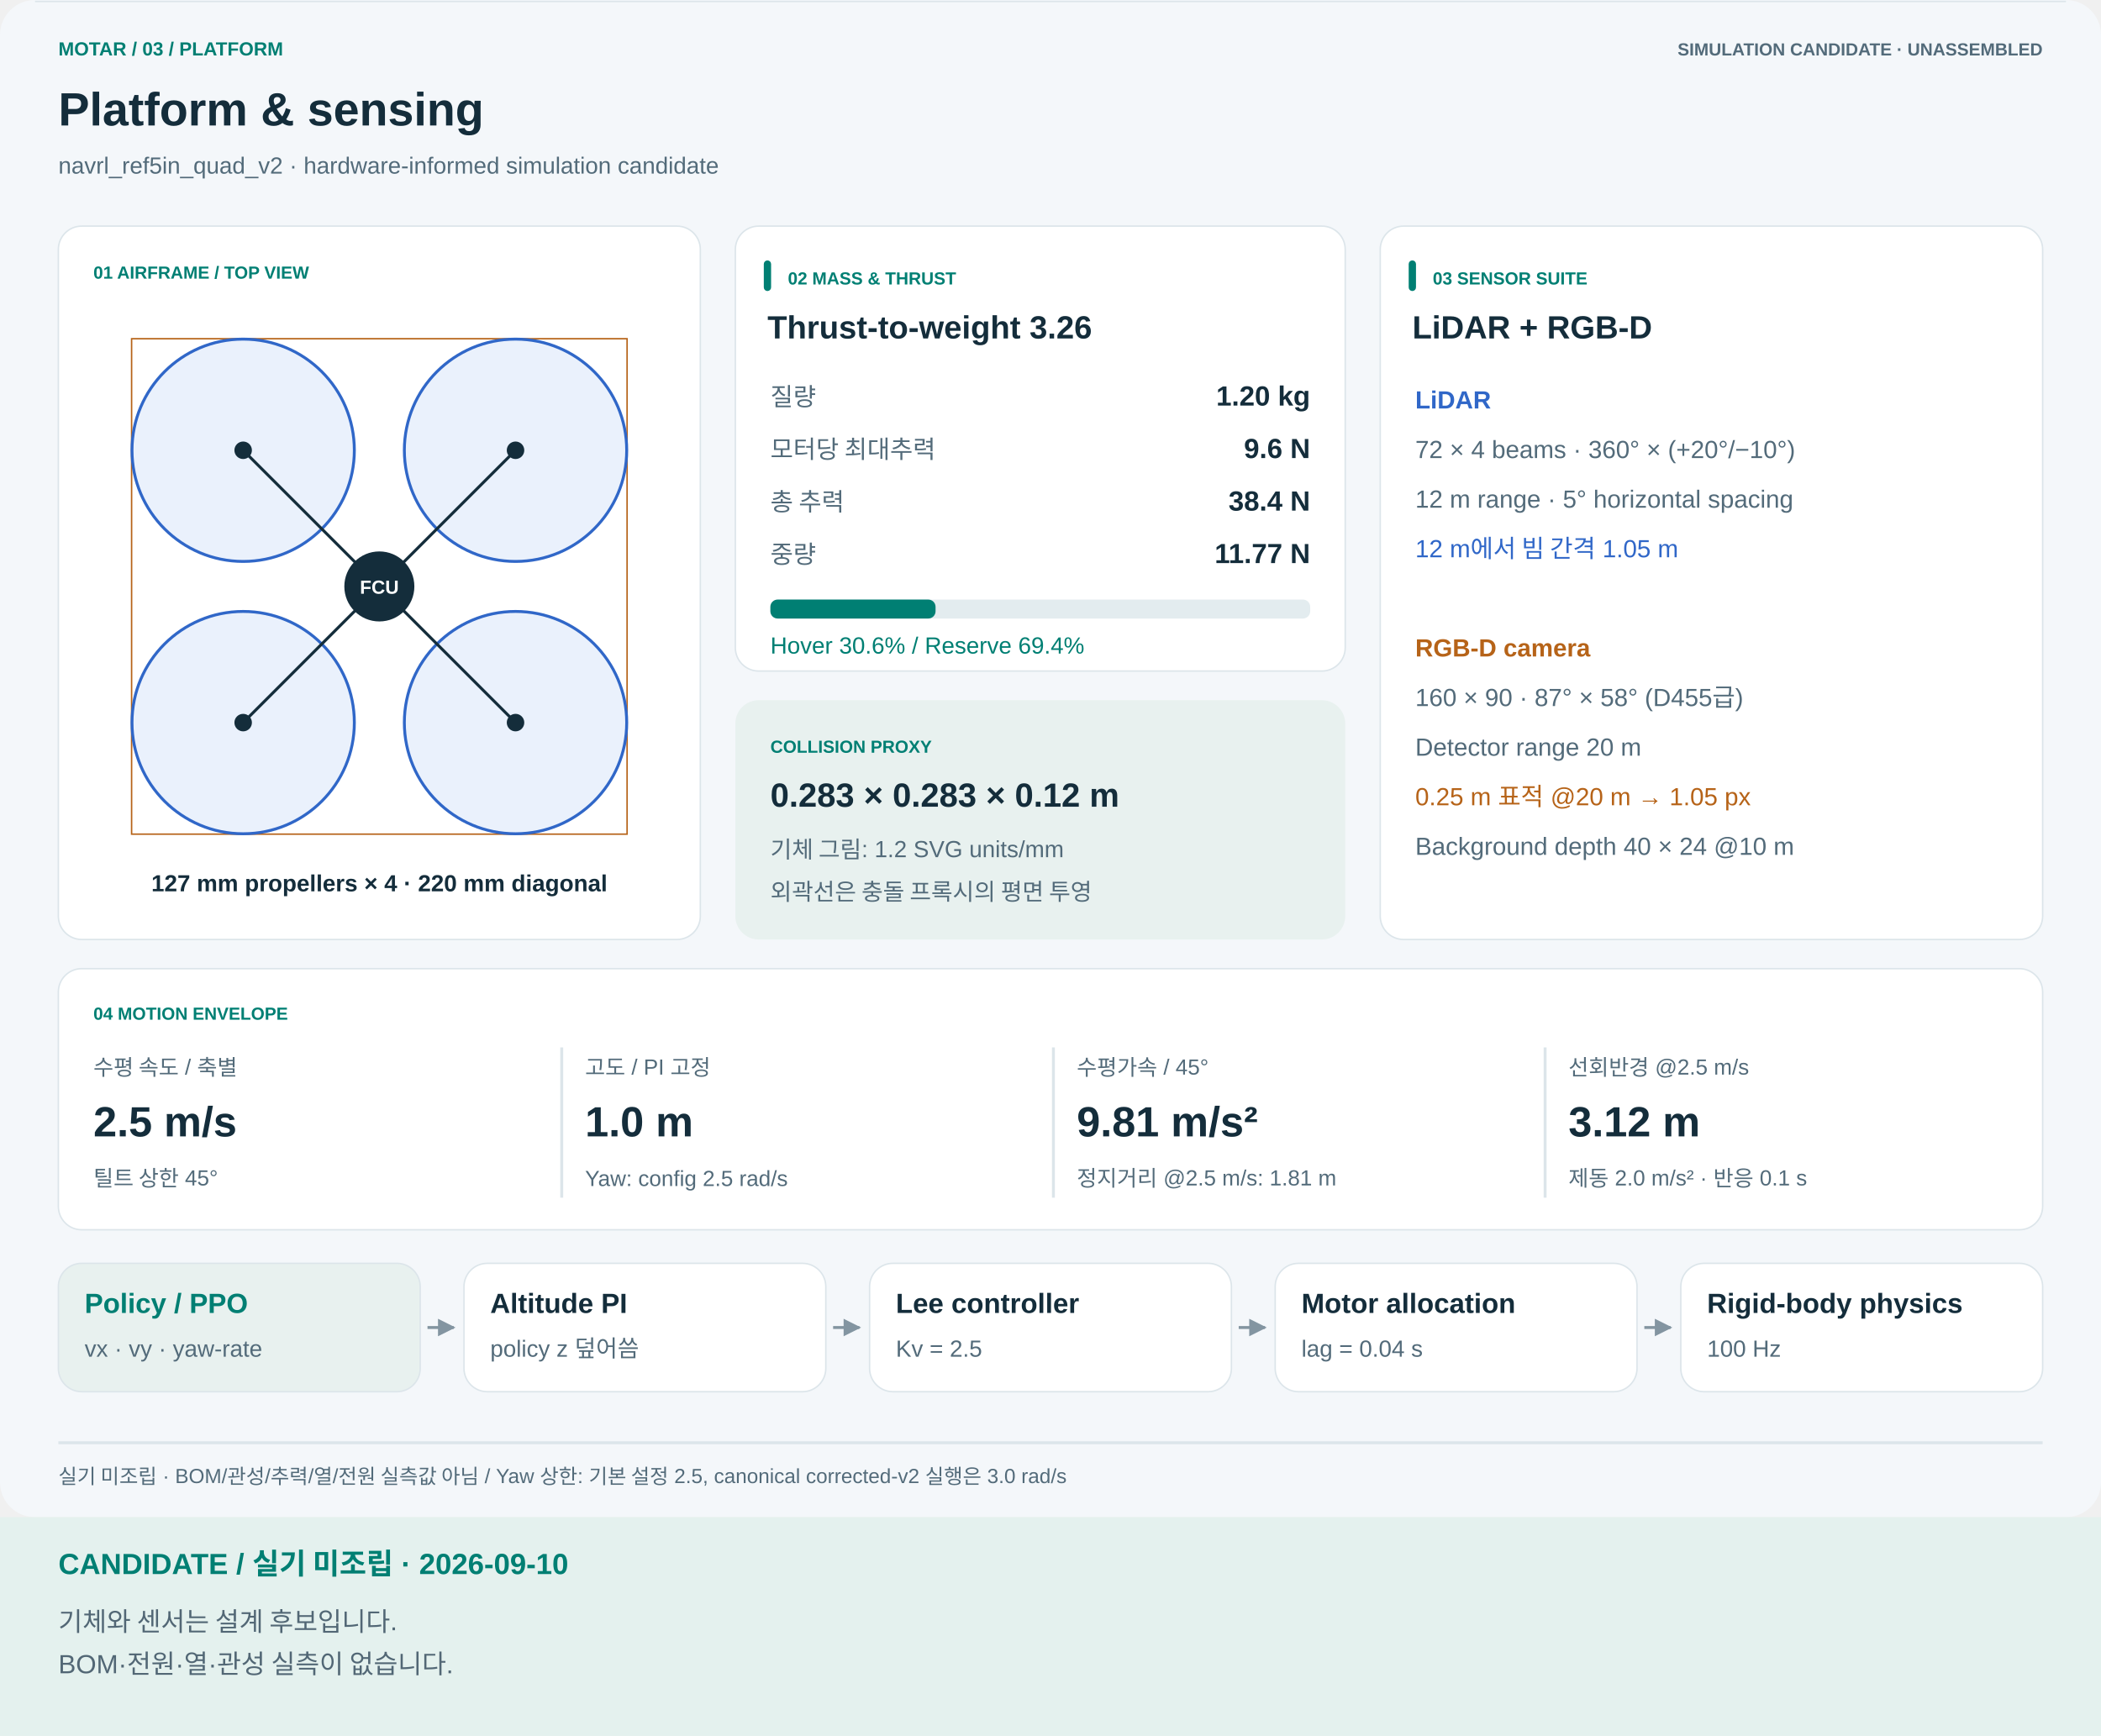
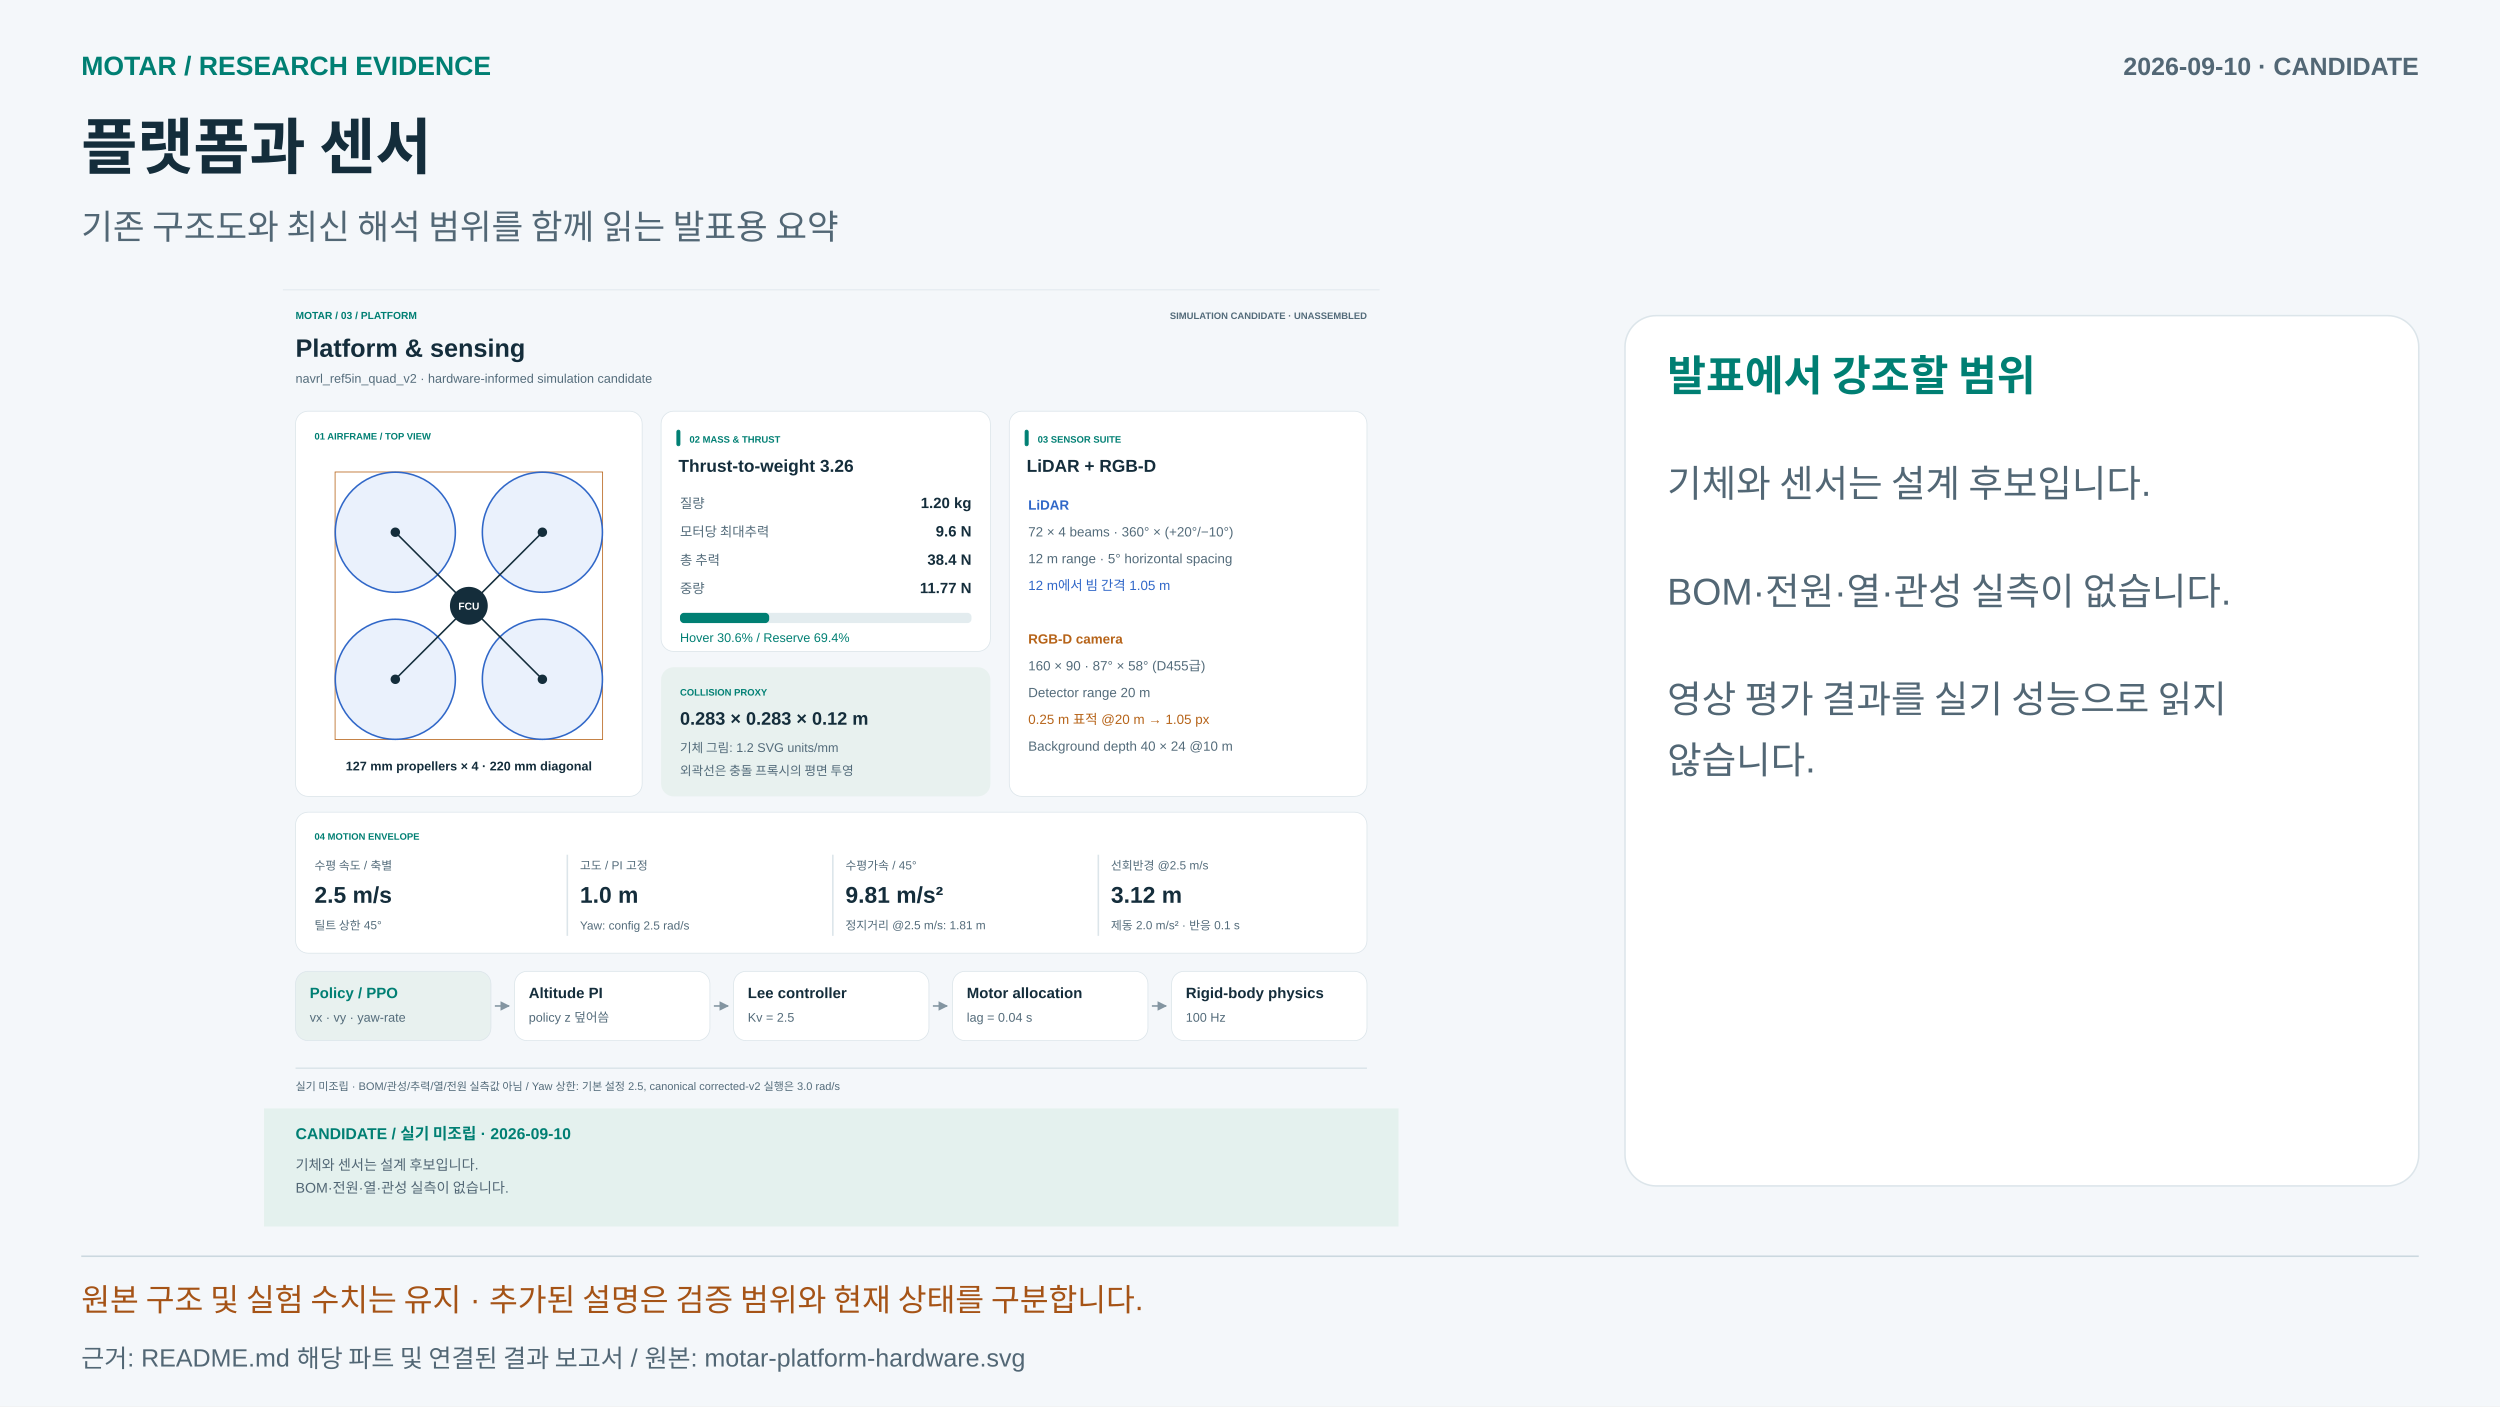
- <svg xmlns="http://www.w3.org/2000/svg" width="1440" height="1190" viewBox="0 0 1440 1190" role="img" aria-labelledby="context-title context-desc">
-   <svg width="1440" height="1040" viewBox="0 0 1440 1040" role="img" aria-labelledby="title desc">
-     <defs>
-       <marker id="arrow" viewBox="0 0 10 10" refX="9" refY="5" markerWidth="6" markerHeight="6" orient="auto">
-         <path d="M0 0L10 5L0 10Z" fill="#8395A1" />
-       </marker>
-     </defs>
-     <g font-family="Arial, 'Noto Sans CJK KR', sans-serif">
-       <rect width="1440" height="1040" rx="24" fill="#F4F7FA" />
-       <path d="M24 1H1416" stroke="#DCE5EA" />
-       <text x="40" y="38" font-size="13" font-weight="700" fill="#007F73" text-anchor="start">MOTAR   /   03 / PLATFORM</text>
-       <text x="1400" y="38" font-size="12" font-weight="700" fill="#536B7A" text-anchor="end">SIMULATION CANDIDATE · UNASSEMBLED</text>
-       <text x="40" y="86" font-size="32" font-weight="700" fill="#142D3B" text-anchor="start">Platform &amp; sensing</text>
-       <text x="40" y="119" font-size="16" font-weight="400" fill="#536B7A" text-anchor="start">navrl_ref5in_quad_v2 · hardware-informed simulation candidate</text>
-       <rect x="40" y="155" width="440" height="489" rx="16" fill="white" stroke="#DCE5EA" />
-       <text x="64" y="191" font-size="12" font-weight="700" fill="#007F73" text-anchor="start">01  AIRFRAME / TOP VIEW</text>
-       <rect x="90.2" y="232.2" width="339.6" height="339.6" rx="0" fill="none" stroke="#B66318" />
-       <circle cx="166.662" cy="308.662" r="76.2" fill="#EAF1FC" stroke="#3067C8" stroke-width="2" />
-       <path d="M260 402L166.662 308.662" stroke="#142D3B" stroke-width="2" fill="none" />
-       <circle cx="166.662" cy="308.662" r="6" fill="#142D3B" stroke="none" stroke-width="2" />
-       <circle cx="353.338" cy="308.662" r="76.2" fill="#EAF1FC" stroke="#3067C8" stroke-width="2" />
-       <path d="M260 402L353.338 308.662" stroke="#142D3B" stroke-width="2" fill="none" />
-       <circle cx="353.338" cy="308.662" r="6" fill="#142D3B" stroke="none" stroke-width="2" />
-       <circle cx="166.662" cy="495.338" r="76.2" fill="#EAF1FC" stroke="#3067C8" stroke-width="2" />
-       <path d="M260 402L166.662 495.338" stroke="#142D3B" stroke-width="2" fill="none" />
-       <circle cx="166.662" cy="495.338" r="6" fill="#142D3B" stroke="none" stroke-width="2" />
-       <circle cx="353.338" cy="495.338" r="76.2" fill="#EAF1FC" stroke="#3067C8" stroke-width="2" />
-       <path d="M260 402L353.338 495.338" stroke="#142D3B" stroke-width="2" fill="none" />
-       <circle cx="353.338" cy="495.338" r="6" fill="#142D3B" stroke="none" stroke-width="2" />
-       <circle cx="260" cy="402" r="24" fill="#142D3B" stroke="none" stroke-width="2" />
-       <text x="260" y="407" font-size="13" font-weight="700" fill="white" text-anchor="middle">FCU</text>
-       <text x="260" y="611" font-size="16" font-weight="700" fill="#142D3B" text-anchor="middle">127 mm propellers × 4 · 220 mm diagonal</text>
-       <rect x="504" y="155" width="418" height="305" rx="16" fill="white" stroke="#DCE5EA" />
-       <rect x="524" y="179" width="4" height="20" rx="2" fill="#007F73" stroke="#007F73" />
-       <text x="540" y="195" font-size="12" font-weight="700" fill="#007F73" text-anchor="start">02  MASS &amp; THRUST</text>
-       <text x="526" y="232" font-size="22" font-weight="700" fill="#142D3B" text-anchor="start">Thrust-to-weight 3.26</text>
-       <text x="528" y="278" font-size="17" font-weight="400" fill="#536B7A" text-anchor="start">질량</text>
-       <text x="898" y="278" font-size="19" font-weight="700" fill="#142D3B" text-anchor="end">1.20 kg</text>
-       <text x="528" y="314" font-size="17" font-weight="400" fill="#536B7A" text-anchor="start">모터당 최대추력</text>
-       <text x="898" y="314" font-size="19" font-weight="700" fill="#142D3B" text-anchor="end">9.6 N</text>
-       <text x="528" y="350" font-size="17" font-weight="400" fill="#536B7A" text-anchor="start">총 추력</text>
-       <text x="898" y="350" font-size="19" font-weight="700" fill="#142D3B" text-anchor="end">38.4 N</text>
-       <text x="528" y="386" font-size="17" font-weight="400" fill="#536B7A" text-anchor="start">중량</text>
-       <text x="898" y="386" font-size="19" font-weight="700" fill="#142D3B" text-anchor="end">11.77 N</text>
-       <rect x="528" y="411" width="370" height="13" rx="5" fill="#E3ECEF" stroke="none" />
-       <rect x="528" y="411" width="113.22" height="13" rx="5" fill="#007F73" stroke="none" />
-       <text x="528" y="448" font-size="16" font-weight="400" fill="#007F73" text-anchor="start">Hover 30.6%  /  Reserve 69.4%</text>
-       <rect x="946" y="155" width="454" height="489" rx="16" fill="white" stroke="#DCE5EA" />
-       <rect x="966" y="179" width="4" height="20" rx="2" fill="#007F73" stroke="#007F73" />
-       <text x="982" y="195" font-size="12" font-weight="700" fill="#007F73" text-anchor="start">03  SENSOR SUITE</text>
-       <text x="968" y="232" font-size="22" font-weight="700" fill="#142D3B" text-anchor="start">LiDAR + RGB-D</text>
-       <text x="970" y="280" font-size="17" font-weight="700" fill="#3067C8" text-anchor="start">LiDAR</text>
-       <text x="970" y="314" font-size="17" font-weight="400" fill="#536B7A" text-anchor="start">72 × 4 beams · 360° × (+20°/−10°)</text>
-       <text x="970" y="348" font-size="17" font-weight="400" fill="#536B7A" text-anchor="start">12 m range · 5° horizontal spacing</text>
-       <text x="970" y="382" font-size="17" font-weight="400" fill="#3067C8" text-anchor="start">12 m에서 빔 간격 1.05 m</text>
-       <text x="970" y="416" font-size="17" font-weight="400" fill="#536B7A" text-anchor="start" />
-       <text x="970" y="450" font-size="17" font-weight="700" fill="#B66318" text-anchor="start">RGB-D camera</text>
-       <text x="970" y="484" font-size="17" font-weight="400" fill="#536B7A" text-anchor="start">160 × 90 · 87° × 58° (D455급)</text>
-       <text x="970" y="518" font-size="17" font-weight="400" fill="#536B7A" text-anchor="start">Detector range 20 m</text>
-       <text x="970" y="552" font-size="17" font-weight="400" fill="#B66318" text-anchor="start">0.25 m 표적 @20 m → 1.05 px</text>
-       <text x="970" y="586" font-size="17" font-weight="400" fill="#536B7A" text-anchor="start">Background depth 40 × 24 @10 m</text>
-       <rect x="504" y="480" width="418" height="164" rx="16" fill="#E8F1EF" stroke="none" />
-       <text x="528" y="516" font-size="12" font-weight="700" fill="#007F73" text-anchor="start">COLLISION PROXY</text>
-       <text x="528" y="553" font-size="23" font-weight="700" fill="#142D3B" text-anchor="start">0.283 × 0.283 × 0.12 m</text>
-       <text x="528" y="588" font-size="16" font-weight="400" fill="#536B7A" text-anchor="start">기체 그림: 1.2 SVG units/mm</text>
-       <text x="528" y="617" font-size="16" font-weight="400" fill="#536B7A" text-anchor="start">외곽선은 충돌 프록시의 평면 투영</text>
-       <rect x="40" y="664" width="1360" height="179" rx="16" fill="white" stroke="#DCE5EA" />
-       <text x="64" y="699" font-size="12" font-weight="700" fill="#007F73" text-anchor="start">04  MOTION ENVELOPE</text>
-       <text x="64" y="737" font-size="15" font-weight="400" fill="#536B7A" text-anchor="start">수평 속도 / 축별</text>
-       <text x="64" y="779" font-size="29" font-weight="700" fill="#142D3B" text-anchor="start">2.5 m/s</text>
-       <text x="64" y="813" font-size="15" font-weight="400" fill="#536B7A" text-anchor="start">틸트 상한 45°</text>
-       <path d="M385 718L385 821" stroke="#DCE5EA" stroke-width="2" fill="none" />
-       <text x="401" y="737" font-size="15" font-weight="400" fill="#536B7A" text-anchor="start">고도 / PI 고정</text>
-       <text x="401" y="779" font-size="29" font-weight="700" fill="#142D3B" text-anchor="start">1.0 m</text>
-       <text x="401" y="813" font-size="15" font-weight="400" fill="#536B7A" text-anchor="start">Yaw: config 2.5 rad/s</text>
-       <path d="M722 718L722 821" stroke="#DCE5EA" stroke-width="2" fill="none" />
-       <text x="738" y="737" font-size="15" font-weight="400" fill="#536B7A" text-anchor="start">수평가속 / 45°</text>
-       <text x="738" y="779" font-size="29" font-weight="700" fill="#142D3B" text-anchor="start">9.81 m/s²</text>
-       <text x="738" y="813" font-size="15" font-weight="400" fill="#536B7A" text-anchor="start">정지거리 @2.5 m/s: 1.81 m</text>
-       <path d="M1059 718L1059 821" stroke="#DCE5EA" stroke-width="2" fill="none" />
-       <text x="1075" y="737" font-size="15" font-weight="400" fill="#536B7A" text-anchor="start">선회반경 @2.5 m/s</text>
-       <text x="1075" y="779" font-size="29" font-weight="700" fill="#142D3B" text-anchor="start">3.12 m</text>
-       <text x="1075" y="813" font-size="15" font-weight="400" fill="#536B7A" text-anchor="start">제동 2.0 m/s² · 반응 0.1 s</text>
-       <rect x="40" y="866" width="248" height="88" rx="16" fill="#E8F1EF" stroke="#DCE5EA" />
-       <text x="58" y="900" font-size="19" font-weight="700" fill="#007F73" text-anchor="start">Policy / PPO</text>
-       <text x="58" y="930" font-size="16" font-weight="400" fill="#536B7A" text-anchor="start">vx · vy · yaw-rate</text>
-       <path d="M293 910L311 910" stroke="#8395A1" stroke-width="2" fill="none" marker-end="url(#arrow)" />
-       <rect x="318" y="866" width="248" height="88" rx="16" fill="white" stroke="#DCE5EA" />
-       <text x="336" y="900" font-size="19" font-weight="700" fill="#142D3B" text-anchor="start">Altitude PI</text>
-       <text x="336" y="930" font-size="16" font-weight="400" fill="#536B7A" text-anchor="start">policy z 덮어씀</text>
-       <path d="M571 910L589 910" stroke="#8395A1" stroke-width="2" fill="none" marker-end="url(#arrow)" />
-       <rect x="596" y="866" width="248" height="88" rx="16" fill="white" stroke="#DCE5EA" />
-       <text x="614" y="900" font-size="19" font-weight="700" fill="#142D3B" text-anchor="start">Lee controller</text>
-       <text x="614" y="930" font-size="16" font-weight="400" fill="#536B7A" text-anchor="start">Kv = 2.5</text>
-       <path d="M849 910L867 910" stroke="#8395A1" stroke-width="2" fill="none" marker-end="url(#arrow)" />
-       <rect x="874" y="866" width="248" height="88" rx="16" fill="white" stroke="#DCE5EA" />
-       <text x="892" y="900" font-size="19" font-weight="700" fill="#142D3B" text-anchor="start">Motor allocation</text>
-       <text x="892" y="930" font-size="16" font-weight="400" fill="#536B7A" text-anchor="start">lag = 0.04 s</text>
-       <path d="M1127 910L1145 910" stroke="#8395A1" stroke-width="2" fill="none" marker-end="url(#arrow)" />
-       <rect x="1152" y="866" width="248" height="88" rx="16" fill="white" stroke="#DCE5EA" />
-       <text x="1170" y="900" font-size="19" font-weight="700" fill="#142D3B" text-anchor="start">Rigid-body physics</text>
-       <text x="1170" y="930" font-size="16" font-weight="400" fill="#536B7A" text-anchor="start">100 Hz</text>
-       <path d="M40 989L1400 989" stroke="#DCE5EA" stroke-width="2" fill="none" />
-       <text x="40" y="1017" font-size="14" font-weight="400" fill="#536B7A" text-anchor="start">실기 미조립 · BOM/관성/추력/열/전원 실측값 아님  /  Yaw 상한: 기본 설정 2.5, canonical corrected-v2 실행은 3.0 rad/s</text>
-     </g>
-   </svg>
-   <rect y="1040" width="1440" height="150" fill="#e4f1ee" />
+ <svg xmlns="http://www.w3.org/2000/svg" width="1600" height="900" viewBox="0 0 1600 900" role="img" aria-labelledby="title desc">
+   <rect width="1600" height="900" fill="#f4f7fa" />
  <g font-family="Arial, Noto Sans CJK KR, sans-serif">
-     <text x="40" y="1079" font-size="20" fill="#007f73" font-weight="700">CANDIDATE / 실기 미조립 · 2026-09-10</text>
-     <text x="40" y="1118" font-size="18" fill="#526775">기체와 센서는 설계 후보입니다.</text>
-     <text x="40" y="1147" font-size="18" fill="#526775">BOM·전원·열·관성 실측이 없습니다.</text>
+     <text x="52" y="48" font-size="17" fill="#007f73" font-weight="700" text-anchor="start">MOTAR / RESEARCH EVIDENCE</text>
+     <text x="1548" y="48" font-size="16" fill="#526775" font-weight="700" text-anchor="end">2026-09-10 · CANDIDATE</text>
+     <text x="52" y="108" font-size="39" fill="#142d3b" font-weight="700" text-anchor="start">플랫폼과 센서</text>
+     <text x="52" y="153" font-size="22" fill="#526775" font-weight="400" text-anchor="start">기존 구조도와 최신 해석 범위를 함께 읽는 발표용 요약</text>
+     <svg x="52" y="185" width="960" height="600" viewBox="0 0 1440 1190" role="img" aria-labelledby="context-title context-desc">
+       <svg width="1440" height="1040" viewBox="0 0 1440 1040" role="img" aria-labelledby="panel-title panel-desc">
+         <defs>
+           <marker id="arrow" viewBox="0 0 10 10" refX="9" refY="5" markerWidth="6" markerHeight="6" orient="auto">
+             <path d="M0 0L10 5L0 10Z" fill="#8395A1" />
+           </marker>
+         </defs>
+         <g font-family="Arial, 'Noto Sans CJK KR', sans-serif">
+           <rect width="1440" height="1040" rx="24" fill="#F4F7FA" />
+           <path d="M24 1H1416" stroke="#DCE5EA" />
+           <text x="40" y="38" font-size="13" font-weight="700" fill="#007F73" text-anchor="start">MOTAR   /   03 / PLATFORM</text>
+           <text x="1400" y="38" font-size="12" font-weight="700" fill="#536B7A" text-anchor="end">SIMULATION CANDIDATE · UNASSEMBLED</text>
+           <text x="40" y="86" font-size="32" font-weight="700" fill="#142D3B" text-anchor="start">Platform &amp; sensing</text>
+           <text x="40" y="119" font-size="16" font-weight="400" fill="#536B7A" text-anchor="start">navrl_ref5in_quad_v2 · hardware-informed simulation candidate</text>
+           <rect x="40" y="155" width="440" height="489" rx="16" fill="white" stroke="#DCE5EA" />
+           <text x="64" y="191" font-size="12" font-weight="700" fill="#007F73" text-anchor="start">01  AIRFRAME / TOP VIEW</text>
+           <rect x="90.2" y="232.2" width="339.6" height="339.6" rx="0" fill="none" stroke="#B66318" />
+           <circle cx="166.662" cy="308.662" r="76.2" fill="#EAF1FC" stroke="#3067C8" stroke-width="2" />
+           <path d="M260 402L166.662 308.662" stroke="#142D3B" stroke-width="2" fill="none" />
+           <circle cx="166.662" cy="308.662" r="6" fill="#142D3B" stroke="none" stroke-width="2" />
+           <circle cx="353.338" cy="308.662" r="76.2" fill="#EAF1FC" stroke="#3067C8" stroke-width="2" />
+           <path d="M260 402L353.338 308.662" stroke="#142D3B" stroke-width="2" fill="none" />
+           <circle cx="353.338" cy="308.662" r="6" fill="#142D3B" stroke="none" stroke-width="2" />
+           <circle cx="166.662" cy="495.338" r="76.2" fill="#EAF1FC" stroke="#3067C8" stroke-width="2" />
+           <path d="M260 402L166.662 495.338" stroke="#142D3B" stroke-width="2" fill="none" />
+           <circle cx="166.662" cy="495.338" r="6" fill="#142D3B" stroke="none" stroke-width="2" />
+           <circle cx="353.338" cy="495.338" r="76.2" fill="#EAF1FC" stroke="#3067C8" stroke-width="2" />
+           <path d="M260 402L353.338 495.338" stroke="#142D3B" stroke-width="2" fill="none" />
+           <circle cx="353.338" cy="495.338" r="6" fill="#142D3B" stroke="none" stroke-width="2" />
+           <circle cx="260" cy="402" r="24" fill="#142D3B" stroke="none" stroke-width="2" />
+           <text x="260" y="407" font-size="13" font-weight="700" fill="white" text-anchor="middle">FCU</text>
+           <text x="260" y="611" font-size="16" font-weight="700" fill="#142D3B" text-anchor="middle">127 mm propellers × 4 · 220 mm diagonal</text>
+           <rect x="504" y="155" width="418" height="305" rx="16" fill="white" stroke="#DCE5EA" />
+           <rect x="524" y="179" width="4" height="20" rx="2" fill="#007F73" stroke="#007F73" />
+           <text x="540" y="195" font-size="12" font-weight="700" fill="#007F73" text-anchor="start">02  MASS &amp; THRUST</text>
+           <text x="526" y="232" font-size="22" font-weight="700" fill="#142D3B" text-anchor="start">Thrust-to-weight 3.26</text>
+           <text x="528" y="278" font-size="17" font-weight="400" fill="#536B7A" text-anchor="start">질량</text>
+           <text x="898" y="278" font-size="19" font-weight="700" fill="#142D3B" text-anchor="end">1.20 kg</text>
+           <text x="528" y="314" font-size="17" font-weight="400" fill="#536B7A" text-anchor="start">모터당 최대추력</text>
+           <text x="898" y="314" font-size="19" font-weight="700" fill="#142D3B" text-anchor="end">9.6 N</text>
+           <text x="528" y="350" font-size="17" font-weight="400" fill="#536B7A" text-anchor="start">총 추력</text>
+           <text x="898" y="350" font-size="19" font-weight="700" fill="#142D3B" text-anchor="end">38.4 N</text>
+           <text x="528" y="386" font-size="17" font-weight="400" fill="#536B7A" text-anchor="start">중량</text>
+           <text x="898" y="386" font-size="19" font-weight="700" fill="#142D3B" text-anchor="end">11.77 N</text>
+           <rect x="528" y="411" width="370" height="13" rx="5" fill="#E3ECEF" stroke="none" />
+           <rect x="528" y="411" width="113.22" height="13" rx="5" fill="#007F73" stroke="none" />
+           <text x="528" y="448" font-size="16" font-weight="400" fill="#007F73" text-anchor="start">Hover 30.6%  /  Reserve 69.4%</text>
+           <rect x="946" y="155" width="454" height="489" rx="16" fill="white" stroke="#DCE5EA" />
+           <rect x="966" y="179" width="4" height="20" rx="2" fill="#007F73" stroke="#007F73" />
+           <text x="982" y="195" font-size="12" font-weight="700" fill="#007F73" text-anchor="start">03  SENSOR SUITE</text>
+           <text x="968" y="232" font-size="22" font-weight="700" fill="#142D3B" text-anchor="start">LiDAR + RGB-D</text>
+           <text x="970" y="280" font-size="17" font-weight="700" fill="#3067C8" text-anchor="start">LiDAR</text>
+           <text x="970" y="314" font-size="17" font-weight="400" fill="#536B7A" text-anchor="start">72 × 4 beams · 360° × (+20°/−10°)</text>
+           <text x="970" y="348" font-size="17" font-weight="400" fill="#536B7A" text-anchor="start">12 m range · 5° horizontal spacing</text>
+           <text x="970" y="382" font-size="17" font-weight="400" fill="#3067C8" text-anchor="start">12 m에서 빔 간격 1.05 m</text>
+           <text x="970" y="416" font-size="17" font-weight="400" fill="#536B7A" text-anchor="start" />
+           <text x="970" y="450" font-size="17" font-weight="700" fill="#B66318" text-anchor="start">RGB-D camera</text>
+           <text x="970" y="484" font-size="17" font-weight="400" fill="#536B7A" text-anchor="start">160 × 90 · 87° × 58° (D455급)</text>
+           <text x="970" y="518" font-size="17" font-weight="400" fill="#536B7A" text-anchor="start">Detector range 20 m</text>
+           <text x="970" y="552" font-size="17" font-weight="400" fill="#B66318" text-anchor="start">0.25 m 표적 @20 m → 1.05 px</text>
+           <text x="970" y="586" font-size="17" font-weight="400" fill="#536B7A" text-anchor="start">Background depth 40 × 24 @10 m</text>
+           <rect x="504" y="480" width="418" height="164" rx="16" fill="#E8F1EF" stroke="none" />
+           <text x="528" y="516" font-size="12" font-weight="700" fill="#007F73" text-anchor="start">COLLISION PROXY</text>
+           <text x="528" y="553" font-size="23" font-weight="700" fill="#142D3B" text-anchor="start">0.283 × 0.283 × 0.12 m</text>
+           <text x="528" y="588" font-size="16" font-weight="400" fill="#536B7A" text-anchor="start">기체 그림: 1.2 SVG units/mm</text>
+           <text x="528" y="617" font-size="16" font-weight="400" fill="#536B7A" text-anchor="start">외곽선은 충돌 프록시의 평면 투영</text>
+           <rect x="40" y="664" width="1360" height="179" rx="16" fill="white" stroke="#DCE5EA" />
+           <text x="64" y="699" font-size="12" font-weight="700" fill="#007F73" text-anchor="start">04  MOTION ENVELOPE</text>
+           <text x="64" y="737" font-size="15" font-weight="400" fill="#536B7A" text-anchor="start">수평 속도 / 축별</text>
+           <text x="64" y="779" font-size="29" font-weight="700" fill="#142D3B" text-anchor="start">2.5 m/s</text>
+           <text x="64" y="813" font-size="15" font-weight="400" fill="#536B7A" text-anchor="start">틸트 상한 45°</text>
+           <path d="M385 718L385 821" stroke="#DCE5EA" stroke-width="2" fill="none" />
+           <text x="401" y="737" font-size="15" font-weight="400" fill="#536B7A" text-anchor="start">고도 / PI 고정</text>
+           <text x="401" y="779" font-size="29" font-weight="700" fill="#142D3B" text-anchor="start">1.0 m</text>
+           <text x="401" y="813" font-size="15" font-weight="400" fill="#536B7A" text-anchor="start">Yaw: config 2.5 rad/s</text>
+           <path d="M722 718L722 821" stroke="#DCE5EA" stroke-width="2" fill="none" />
+           <text x="738" y="737" font-size="15" font-weight="400" fill="#536B7A" text-anchor="start">수평가속 / 45°</text>
+           <text x="738" y="779" font-size="29" font-weight="700" fill="#142D3B" text-anchor="start">9.81 m/s²</text>
+           <text x="738" y="813" font-size="15" font-weight="400" fill="#536B7A" text-anchor="start">정지거리 @2.5 m/s: 1.81 m</text>
+           <path d="M1059 718L1059 821" stroke="#DCE5EA" stroke-width="2" fill="none" />
+           <text x="1075" y="737" font-size="15" font-weight="400" fill="#536B7A" text-anchor="start">선회반경 @2.5 m/s</text>
+           <text x="1075" y="779" font-size="29" font-weight="700" fill="#142D3B" text-anchor="start">3.12 m</text>
+           <text x="1075" y="813" font-size="15" font-weight="400" fill="#536B7A" text-anchor="start">제동 2.0 m/s² · 반응 0.1 s</text>
+           <rect x="40" y="866" width="248" height="88" rx="16" fill="#E8F1EF" stroke="#DCE5EA" />
+           <text x="58" y="900" font-size="19" font-weight="700" fill="#007F73" text-anchor="start">Policy / PPO</text>
+           <text x="58" y="930" font-size="16" font-weight="400" fill="#536B7A" text-anchor="start">vx · vy · yaw-rate</text>
+           <path d="M293 910L311 910" stroke="#8395A1" stroke-width="2" fill="none" marker-end="url(#arrow)" />
+           <rect x="318" y="866" width="248" height="88" rx="16" fill="white" stroke="#DCE5EA" />
+           <text x="336" y="900" font-size="19" font-weight="700" fill="#142D3B" text-anchor="start">Altitude PI</text>
+           <text x="336" y="930" font-size="16" font-weight="400" fill="#536B7A" text-anchor="start">policy z 덮어씀</text>
+           <path d="M571 910L589 910" stroke="#8395A1" stroke-width="2" fill="none" marker-end="url(#arrow)" />
+           <rect x="596" y="866" width="248" height="88" rx="16" fill="white" stroke="#DCE5EA" />
+           <text x="614" y="900" font-size="19" font-weight="700" fill="#142D3B" text-anchor="start">Lee controller</text>
+           <text x="614" y="930" font-size="16" font-weight="400" fill="#536B7A" text-anchor="start">Kv = 2.5</text>
+           <path d="M849 910L867 910" stroke="#8395A1" stroke-width="2" fill="none" marker-end="url(#arrow)" />
+           <rect x="874" y="866" width="248" height="88" rx="16" fill="white" stroke="#DCE5EA" />
+           <text x="892" y="900" font-size="19" font-weight="700" fill="#142D3B" text-anchor="start">Motor allocation</text>
+           <text x="892" y="930" font-size="16" font-weight="400" fill="#536B7A" text-anchor="start">lag = 0.04 s</text>
+           <path d="M1127 910L1145 910" stroke="#8395A1" stroke-width="2" fill="none" marker-end="url(#arrow)" />
+           <rect x="1152" y="866" width="248" height="88" rx="16" fill="white" stroke="#DCE5EA" />
+           <text x="1170" y="900" font-size="19" font-weight="700" fill="#142D3B" text-anchor="start">Rigid-body physics</text>
+           <text x="1170" y="930" font-size="16" font-weight="400" fill="#536B7A" text-anchor="start">100 Hz</text>
+           <path d="M40 989L1400 989" stroke="#DCE5EA" stroke-width="2" fill="none" />
+           <text x="40" y="1017" font-size="14" font-weight="400" fill="#536B7A" text-anchor="start">실기 미조립 · BOM/관성/추력/열/전원 실측값 아님  /  Yaw 상한: 기본 설정 2.5, canonical corrected-v2 실행은 3.0 rad/s</text>
+         </g>
+       </svg>
+       <rect y="1040" width="1440" height="150" fill="#e4f1ee" />
+       <g font-family="Arial, Noto Sans CJK KR, sans-serif">
+         <text x="40" y="1079" font-size="20" fill="#007f73" font-weight="700">CANDIDATE / 실기 미조립 · 2026-09-10</text>
+         <text x="40" y="1118" font-size="18" fill="#526775">기체와 센서는 설계 후보입니다.</text>
+         <text x="40" y="1147" font-size="18" fill="#526775">BOM·전원·열·관성 실측이 없습니다.</text>
+       </g>
+     </svg>
+     <rect x="1040" y="202" width="508" height="557" rx="20" fill="white" stroke="#dce5ea" />
+     <text x="1067" y="250" font-size="27" fill="#007f73" font-weight="700" text-anchor="start">발표에서 강조할 범위</text>
+     <text x="1067" y="318" font-size="24" fill="#526775" font-weight="400" text-anchor="start">기체와 센서는 설계 후보입니다.</text>
+     <text x="1067" y="387" font-size="24" fill="#526775" font-weight="400" text-anchor="start">BOM·전원·열·관성 실측이 없습니다.</text>
+     <text x="1067" y="456" font-size="24" fill="#526775" font-weight="400" text-anchor="start">영상 평가 결과를 실기 성능으로 읽지</text>
+     <text x="1067" y="495" font-size="24" fill="#526775" font-weight="400" text-anchor="start">않습니다.</text>
+     <path d="M52 804H1548" stroke="#cbd8df" />
+     <text x="52" y="839" font-size="20" fill="#a55316" font-weight="400" text-anchor="start">원본 구조 및 실험 수치는 유지 · 추가된 설명은 검증 범위와 현재 상태를 구분합니다.</text>
+     <text x="52" y="875" font-size="16" fill="#526775" font-weight="400" text-anchor="start">근거: README.md 해당 파트 및 연결된 결과 보고서 / 원본: motar-platform-hardware.svg</text>
  </g>
</svg>
